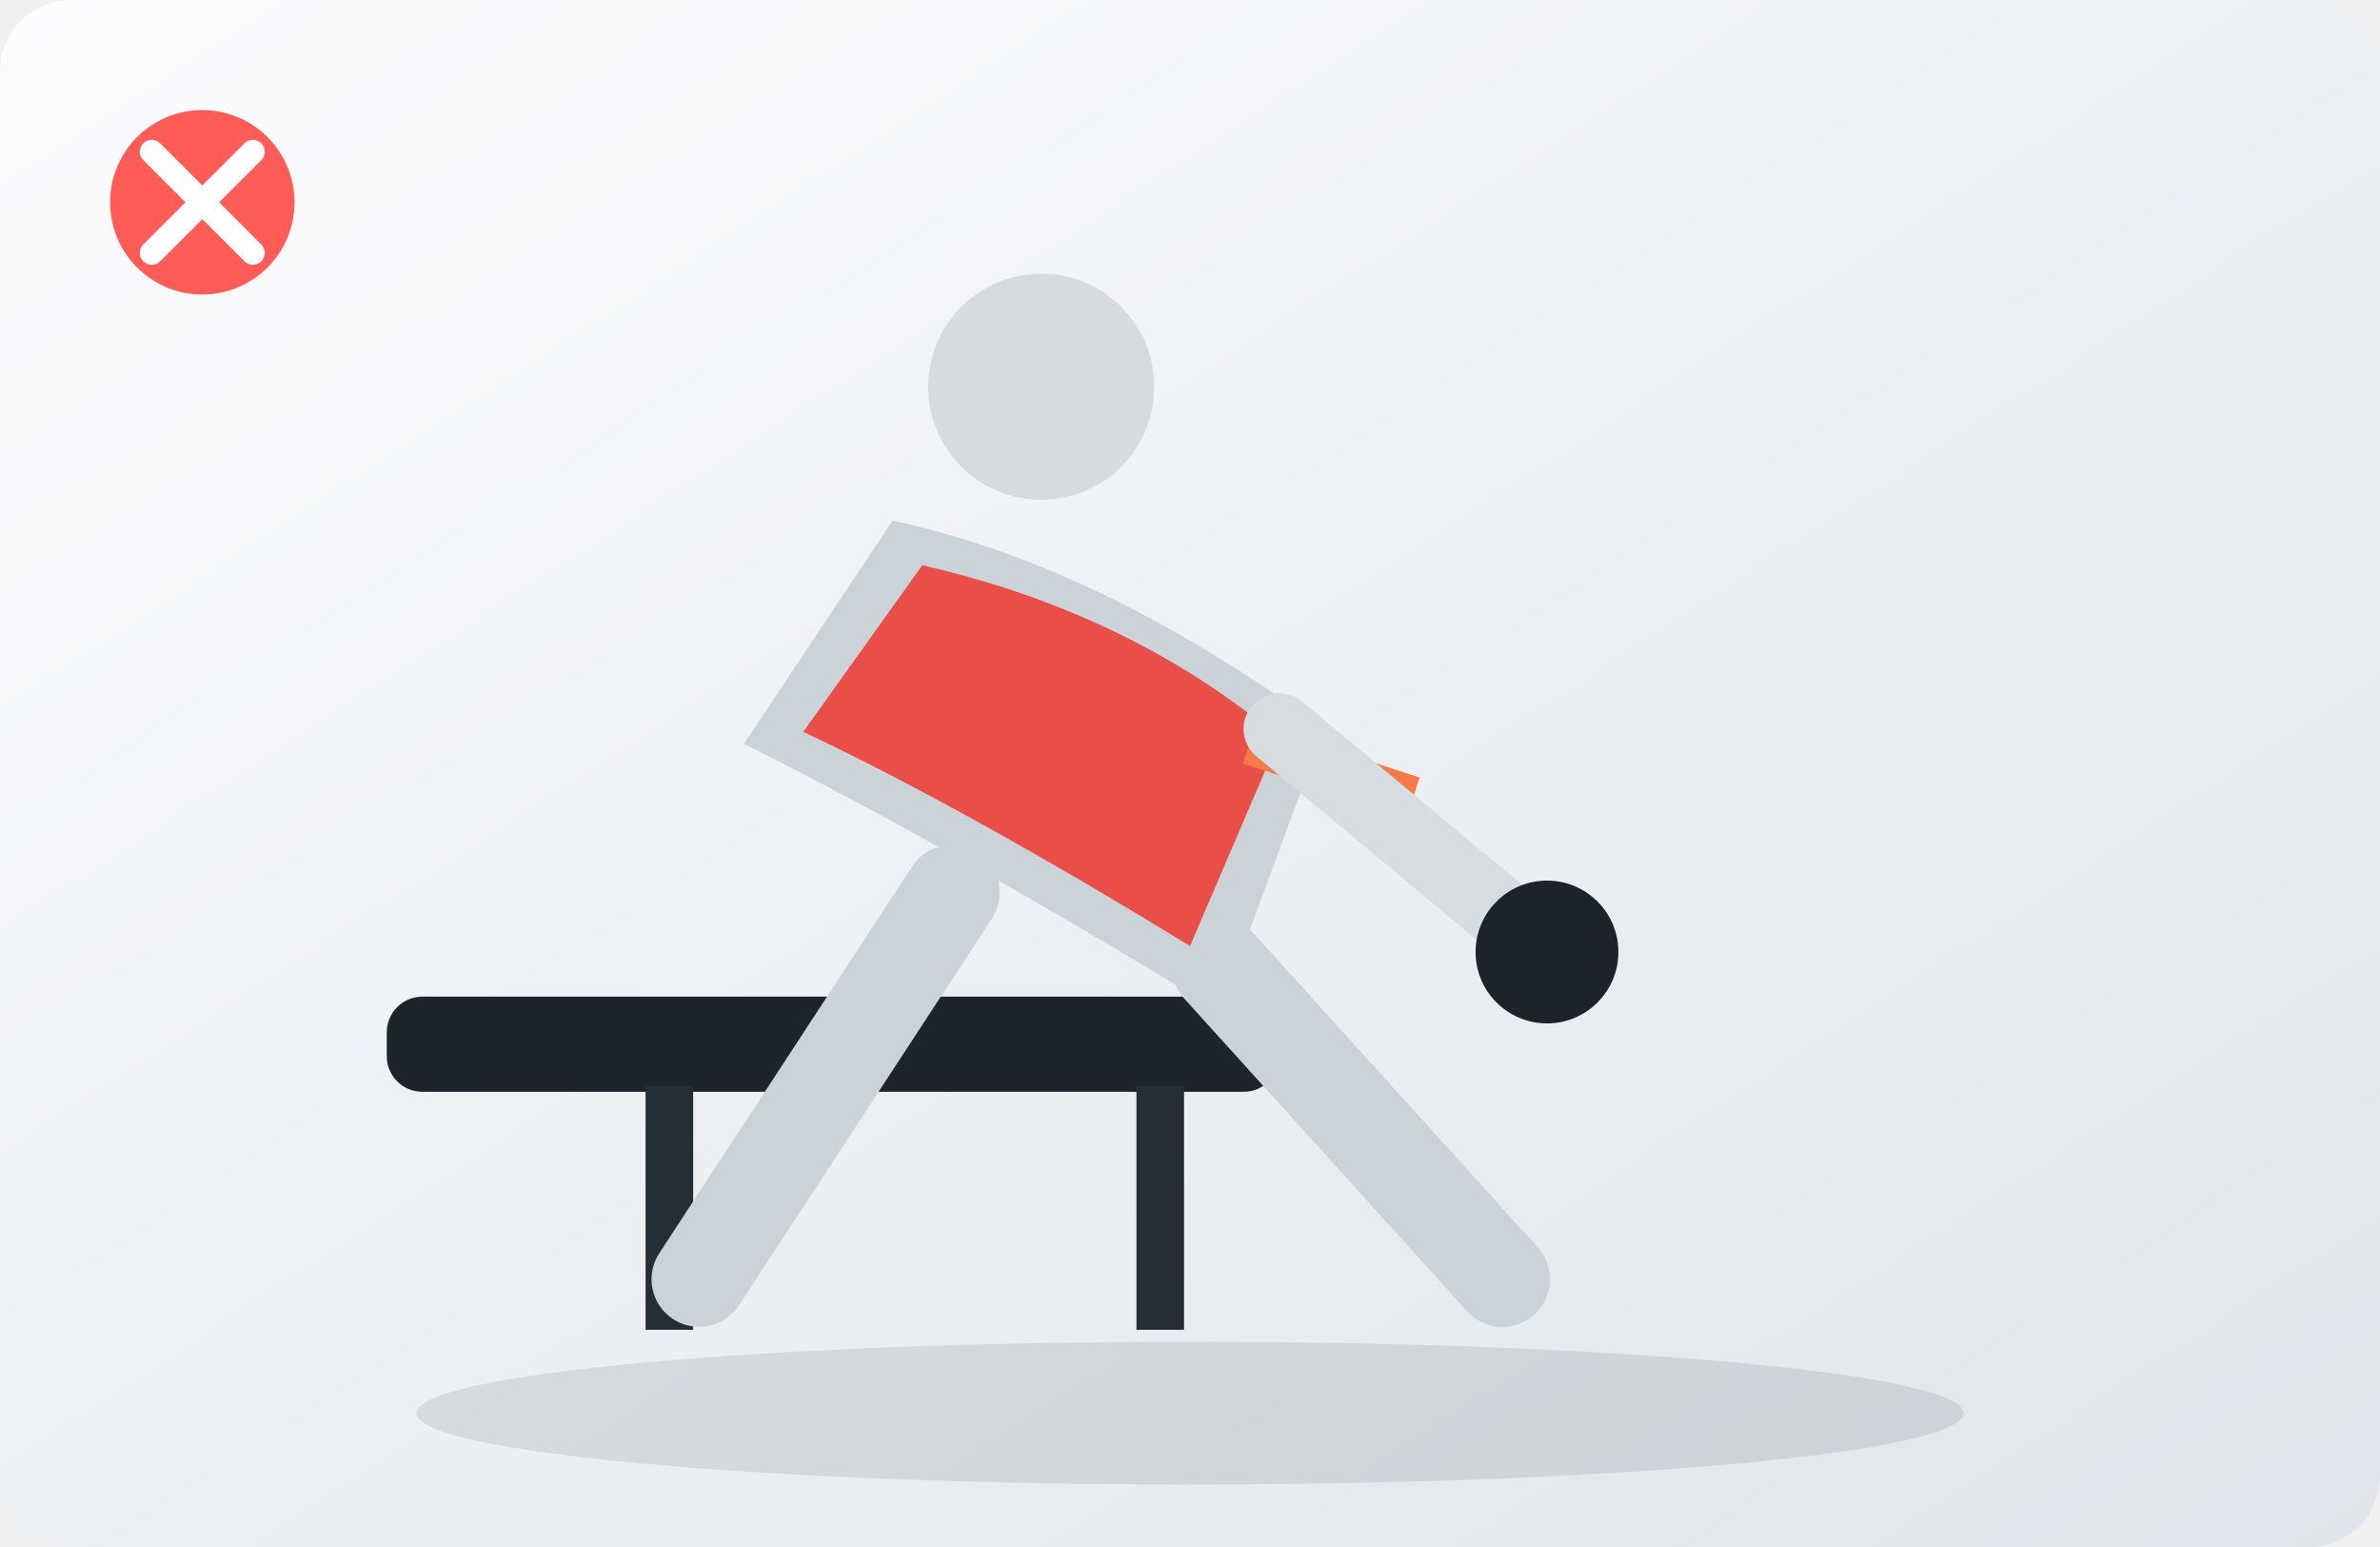
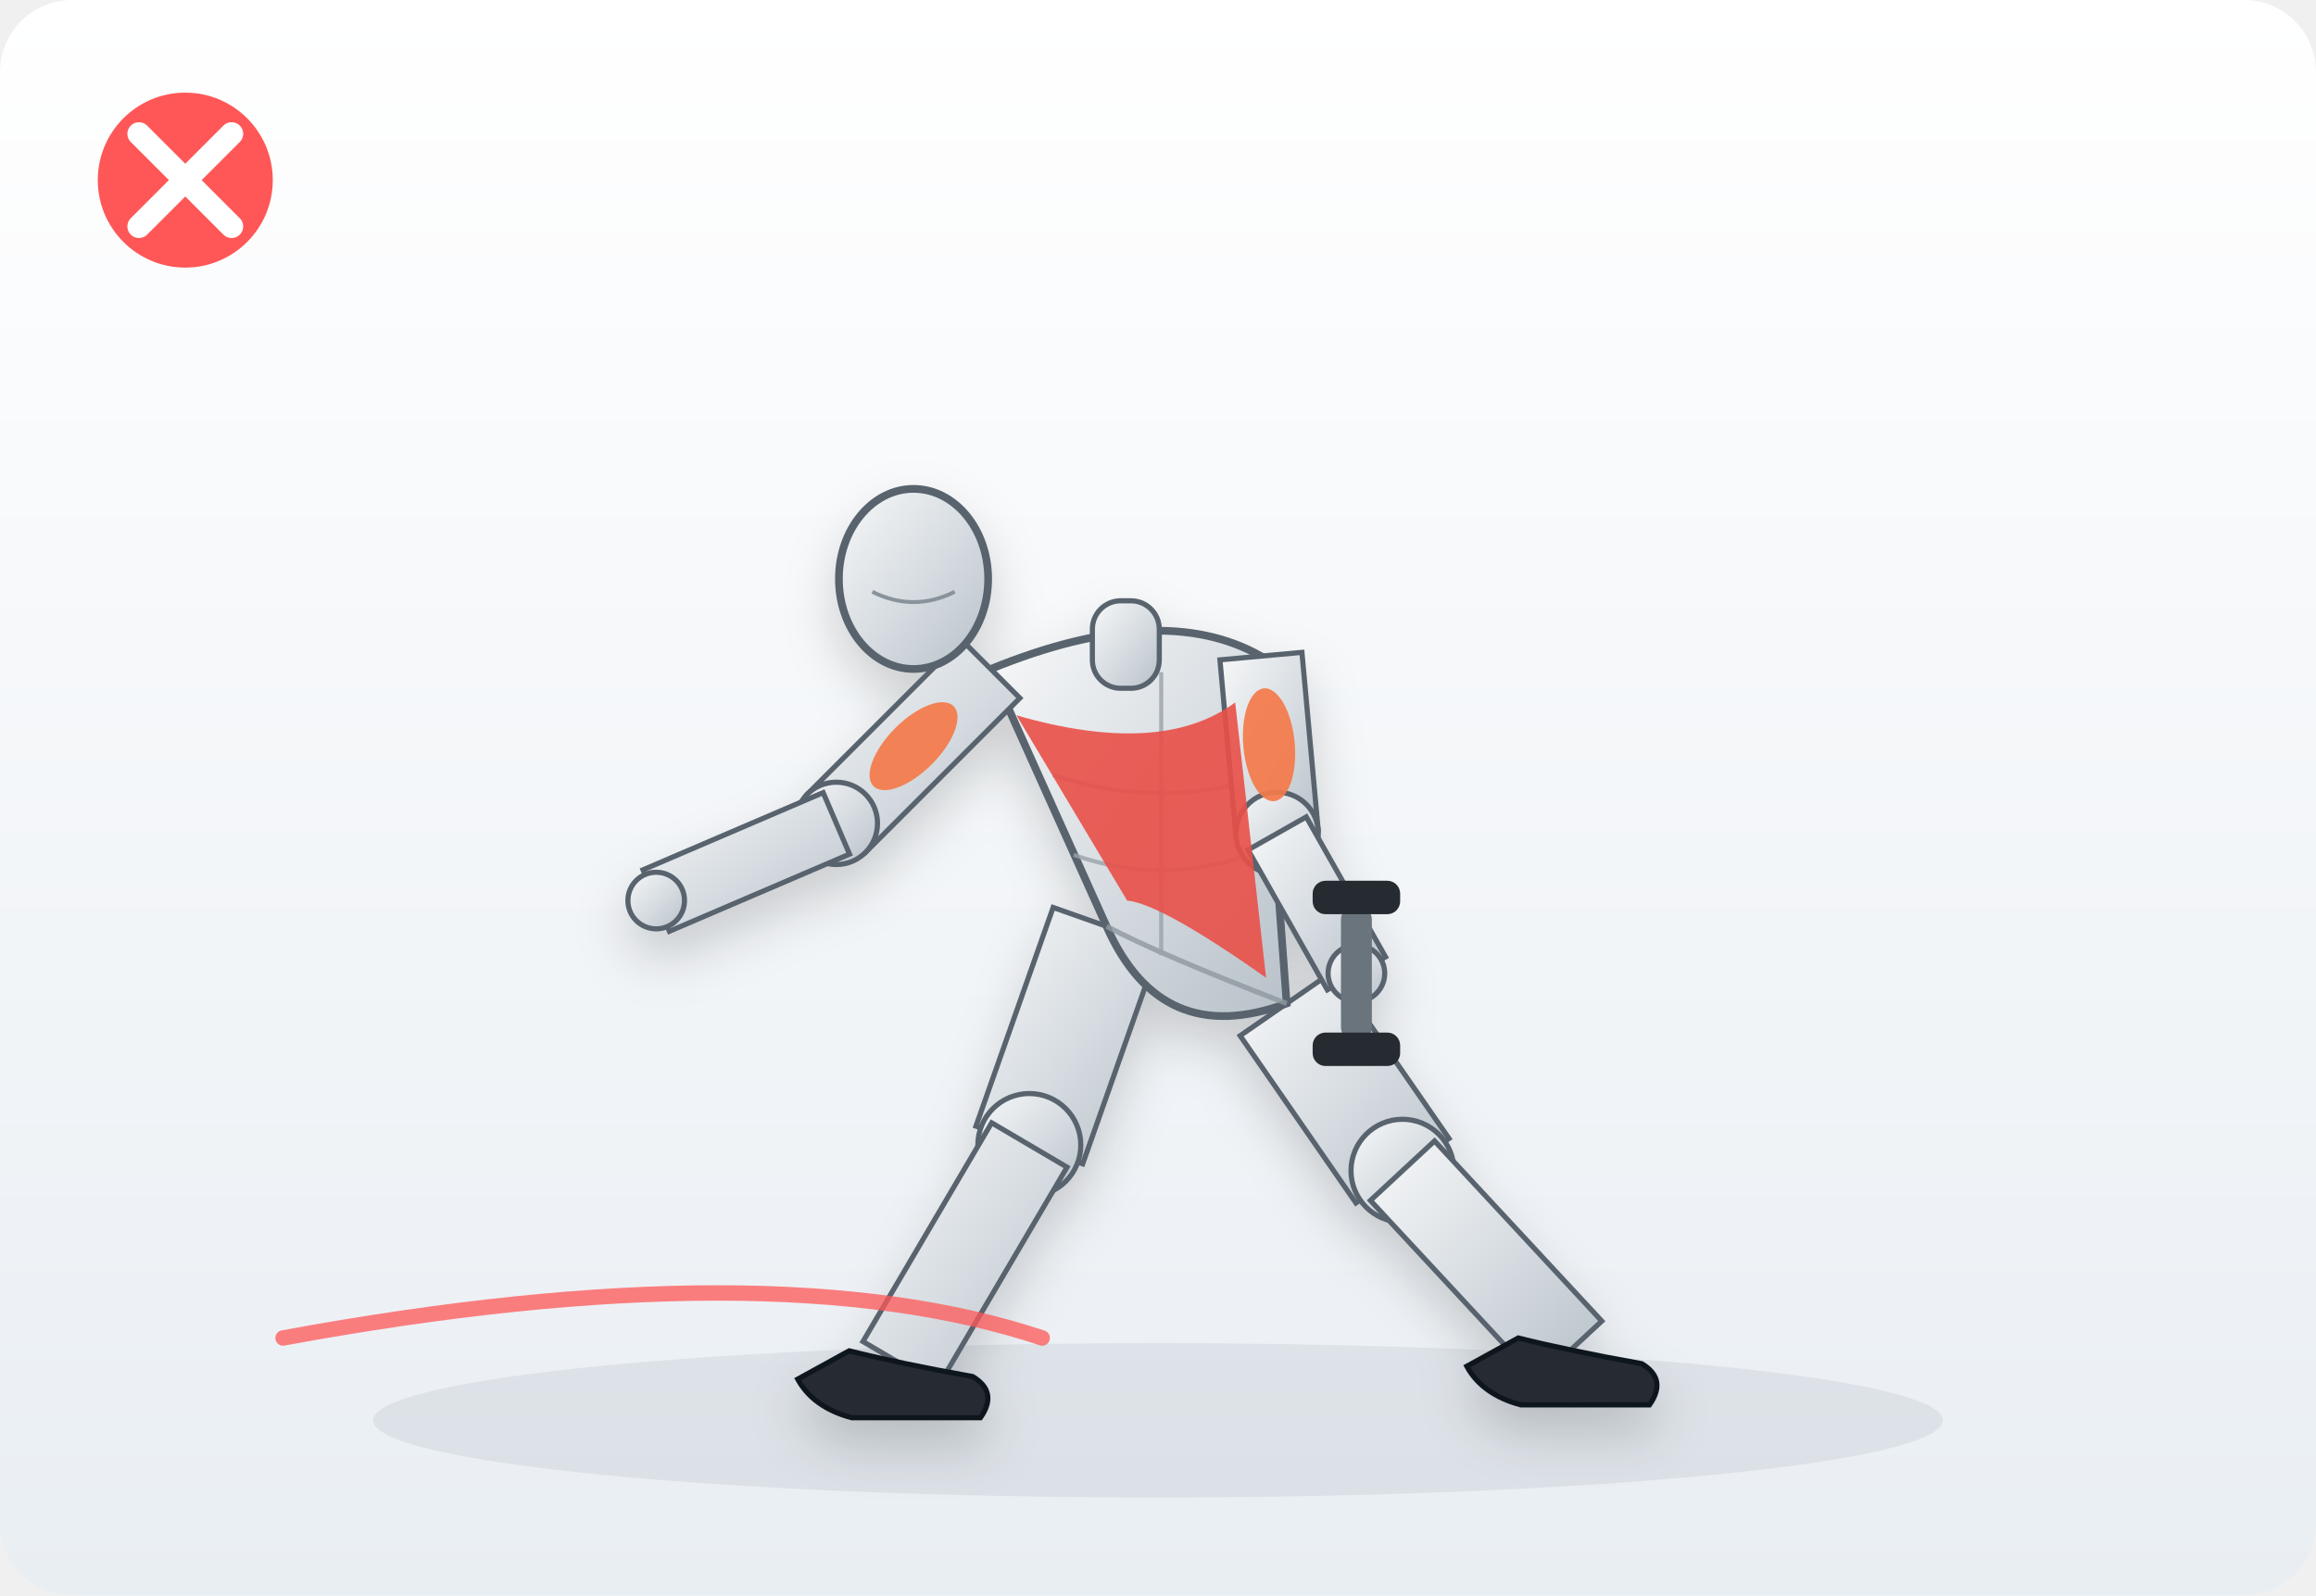
- <svg xmlns="http://www.w3.org/2000/svg" width="800" height="520" viewBox="0 0 800 520" role="img" aria-label="Ilustración técnica LiftEngine">
+ <svg xmlns="http://www.w3.org/2000/svg" width="900" height="620" viewBox="0 0 900 620" role="img" aria-label="Remo unilateral con mancuerna" data-style="anatomical-v2">
  <defs>
-     <linearGradient id="bg" x2="1" y2="1">
-       <stop stop-color="#fbfcfe" />
-       <stop offset="1" stop-color="#dfe5ea" />
+     <linearGradient id="bg" x2="0" y2="1">
+       <stop stop-color="#ffffff" />
+       <stop offset="1" stop-color="#e9eef3" />
    </linearGradient>
+     <linearGradient id="body" x2="1" y2="1">
+       <stop stop-color="#f7f8f9" />
+       <stop offset=".55" stop-color="#d5dbe0" />
+       <stop offset="1" stop-color="#b8c1c9" />
+     </linearGradient>
+     <linearGradient id="metal" x2="1">
+       <stop stop-color="#20272d" />
+       <stop offset=".5" stop-color="#7e8993" />
+       <stop offset="1" stop-color="#2a3239" />
+     </linearGradient>
+     <filter id="shadow" x="-20%" y="-20%" width="140%" height="160%">
+       <feDropShadow dx="0" dy="10" stdDeviation="10" flood-opacity=".17" />
+     </filter>
  </defs>
-   <rect width="800" height="520" rx="24" fill="url(#bg)" />
-   <ellipse cx="400" cy="475" rx="260" ry="24" fill="#111820" opacity=".1" />
-   <rect x="130" y="335" width="300" height="32" rx="12" fill="#1d242b" />
-   <path d="M225 365v82M390 365v82" stroke="#252d35" stroke-width="16" />
-   <circle cx="350" cy="130" r="38" fill="#d6dbe0" />
-   <path d="M300 175q70 15 145 70l-35 95q-90-55-160-90z" fill="#cbd2d8" />
-   <path d="M320 300l-85 130M410 325l95 105" stroke="#cbd2d8" stroke-width="32" stroke-linecap="round" />
-   <path d="M310 190q70 16 120 58l-30 70q-75-46-130-72z" fill="#e94f48" />
-   <path d="M420 250l55 18" stroke="#f47a4a" stroke-width="14" />
-   <path d="M430 245L520 320" stroke="#d7dce1" stroke-width="24" fill="none" stroke-linecap="round" />
-   <circle cx="520" cy="320" r="24" fill="#1c2329" />
-   <circle cx="68" cy="68" r="31" fill="#ff5c57" />
-   <path d="M51 51l34 34M85 51L51 85" stroke="#fff" stroke-width="8" stroke-linecap="round" />
+   <rect width="900" height="620" rx="28" fill="url(#bg)" />
+   <ellipse cx="450" cy="552" rx="305" ry="30" fill="#6d7a85" opacity=".12" />
+   <g class="equipment" filter="url(#shadow)" />
+   <g filter="url(#shadow)">
+     <g class="anatomical-v2">
+       <path d="M409.254 352.678 L379.254 437.678 Q400 445 420.746 452.322 L450.746 367.322 Q430 360 409.254 352.678Z" fill="url(#body)" stroke="#58636e" stroke-width="2" />
+       <circle cx="400" cy="445" r="20" fill="url(#body)" stroke="#58636e" stroke-width="2" />
+       <path d="M385.347 436.381 L335.347 521.381 Q350 530 364.653 538.619 L414.653 453.619 Q400 445 385.347 436.381Z" fill="url(#body)" stroke="#58636e" stroke-width="2" />
+       <path d="M481.912 402.523 L526.912 467.523 Q545 455 563.088 442.477 L518.088 377.477 Q500 390 481.912 402.523Z" fill="url(#body)" stroke="#58636e" stroke-width="2" />
+       <circle cx="545" cy="455" r="20" fill="url(#body)" stroke="#58636e" stroke-width="2" />
+       <path d="M532.543 466.568 L597.543 536.568 Q610 525 622.457 513.432 L557.457 443.432 Q545 455 532.543 466.568Z" fill="url(#body)" stroke="#58636e" stroke-width="2" />
+       <path d="M385 260 Q451.25 233 490 255 L500 390 Q451.25 408 430 360 Z" fill="url(#body)" stroke="#58636e" stroke-width="3" />
+       <path d="M430 360 Q451.25 371.25 500 390" fill="none" stroke="#8e989f" stroke-width="2" opacity=".8" />
+       <path d="M451.25 261.25v110 M409.25 301.25q42 14 84 0 M417.25 332.25q34 12 68 0" fill="none" stroke="#9aa3aa" stroke-width="1.6" opacity=".8" />
+       <path d="M373.686 248.686 L313.686 308.686 Q325 320 336.314 331.314 L396.314 271.314 Q385 260 373.686 248.686Z" fill="url(#body)" stroke="#58636e" stroke-width="2" />
+       <circle cx="325" cy="320" r="16" fill="url(#body)" stroke="#58636e" stroke-width="2" />
+       <path d="M319.879 308.051 L249.879 338.051 Q255 350 260.121 361.949 L330.121 331.949 Q325 320 319.879 308.051Z" fill="url(#body)" stroke="#58636e" stroke-width="2" />
+       <circle cx="255" cy="350" r="11" fill="url(#body)" stroke="#58636e" stroke-width="2" />
+       <path d="M474.066 256.457 L480.366 325.357 Q496.3 323.9 512.234 322.443 L505.934 253.543 Q490 255 474.066 256.457Z" fill="url(#body)" stroke="#58636e" stroke-width="2" />
+       <circle cx="496.3" cy="323.9" r="16" fill="url(#body)" stroke="#58636e" stroke-width="2" />
+       <path d="M484.987 330.305 L515.787 384.705 Q527.1 378.3 538.413 371.895 L507.613 317.495 Q496.3 323.9 484.987 330.305Z" fill="url(#body)" stroke="#58636e" stroke-width="2" />
+       <circle cx="527.1" cy="378.3" r="11" fill="url(#body)" stroke="#58636e" stroke-width="2" />
+       <rect x="424.5" y="233.5" width="26" height="34" rx="11" fill="url(#body)" stroke="#58636e" stroke-width="2" />
+       <ellipse cx="355" cy="225" rx="29" ry="35" fill="url(#body)" stroke="#58636e" stroke-width="3" />
+       <path d="M339 230q16 8 32 0" fill="none" stroke="#89939b" stroke-width="1.5" />
+       <path d="M330 525q20 5 48 10q10 6 3 16h-50q-15-4-21-15z" fill="#252b31" stroke="#11161a" stroke-width="2" />
+       <path d="M590 520q20 5 48 10q10 6 3 16h-50q-15-4-21-15z" fill="#252b31" stroke="#11161a" stroke-width="2" />
+       <ellipse cx="355" cy="290" rx="10" ry="22" transform="rotate(225 355 290)" fill="#f47a4a" opacity=".92" />
+       <ellipse cx="493.15" cy="289.45" rx="10" ry="22" transform="rotate(174.7756 493.15 289.45)" fill="#f47a4a" opacity=".92" />
+       <path d="M395 278Q451.25 294.25 480 273L492 380Q451.25 351.25 438 350Z" fill="#e94f48" opacity=".9" />
+     </g>
+   </g>
+   <g class="foreground-equipment">
+     <g transform="translate(527.1 378.3) rotate(90)">
+       <rect x="-26" y="-6" width="52" height="12" rx="5" fill="#69747d" />
+       <rect x="-36" y="-17" width="13" height="34" rx="5" fill="#252b31" />
+       <rect x="23" y="-17" width="13" height="34" rx="5" fill="#252b31" />
+     </g>
+   </g>
+   <g>
+     <circle cx="72" cy="70" r="34" fill="#ff5757" />
+     <path d="M54 52l36 36M90 52L54 88" stroke="#fff" stroke-width="9" stroke-linecap="round" />
+     <path d="M110 520Q300 485 405 520" fill="none" stroke="#ff5757" stroke-width="6" stroke-linecap="round" opacity=".75" />
+   </g>
</svg>
